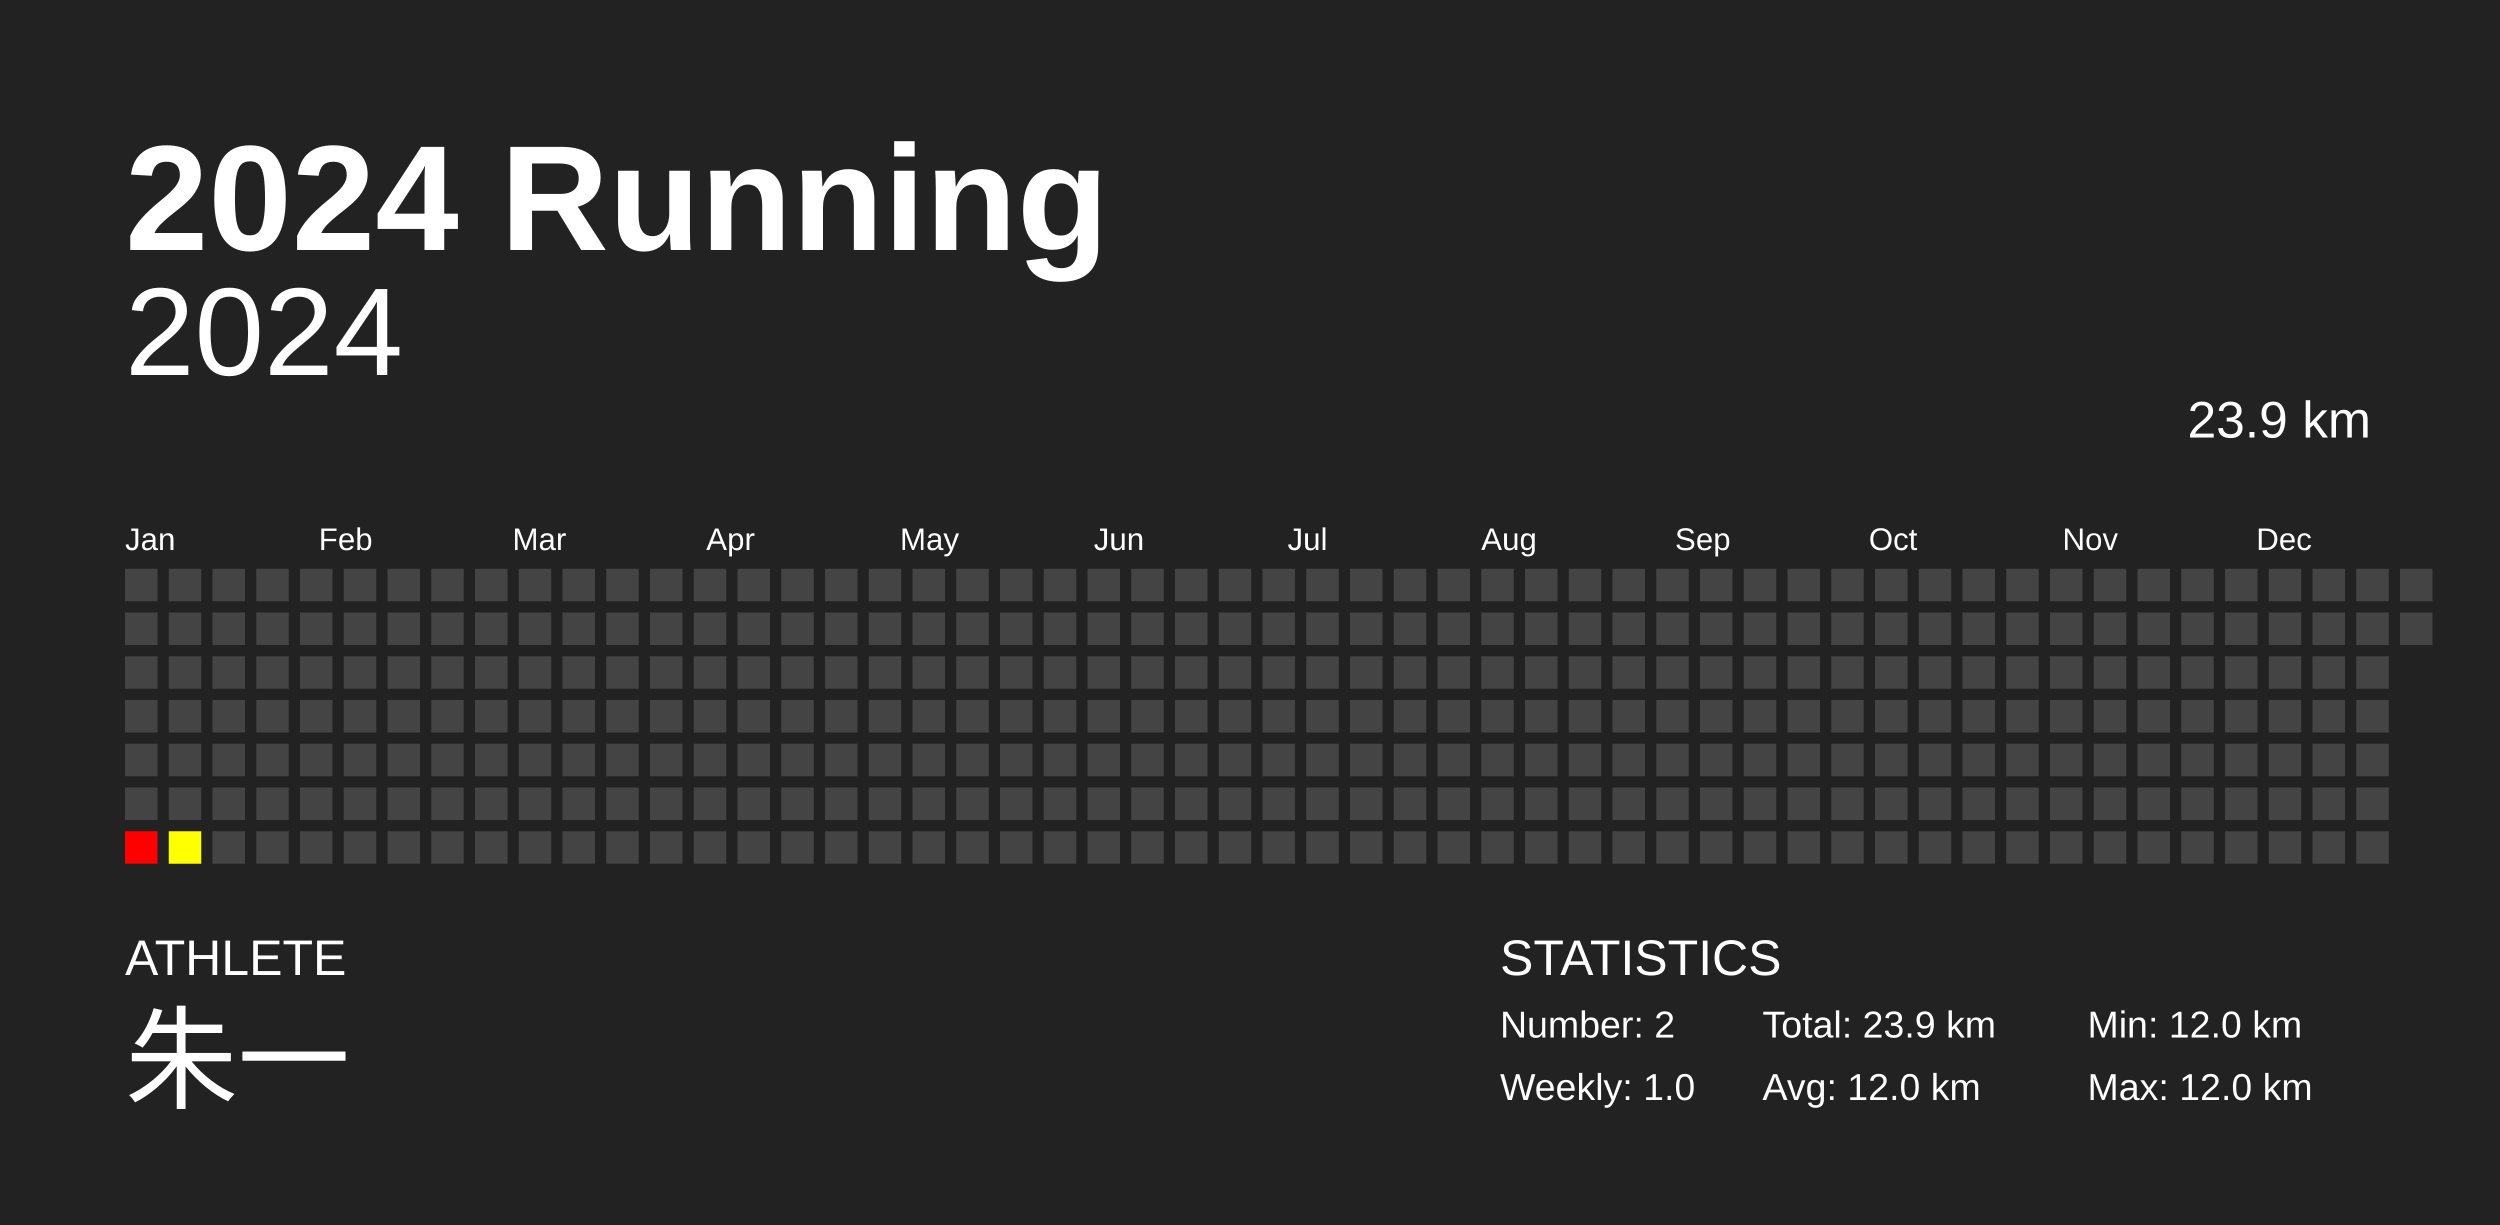
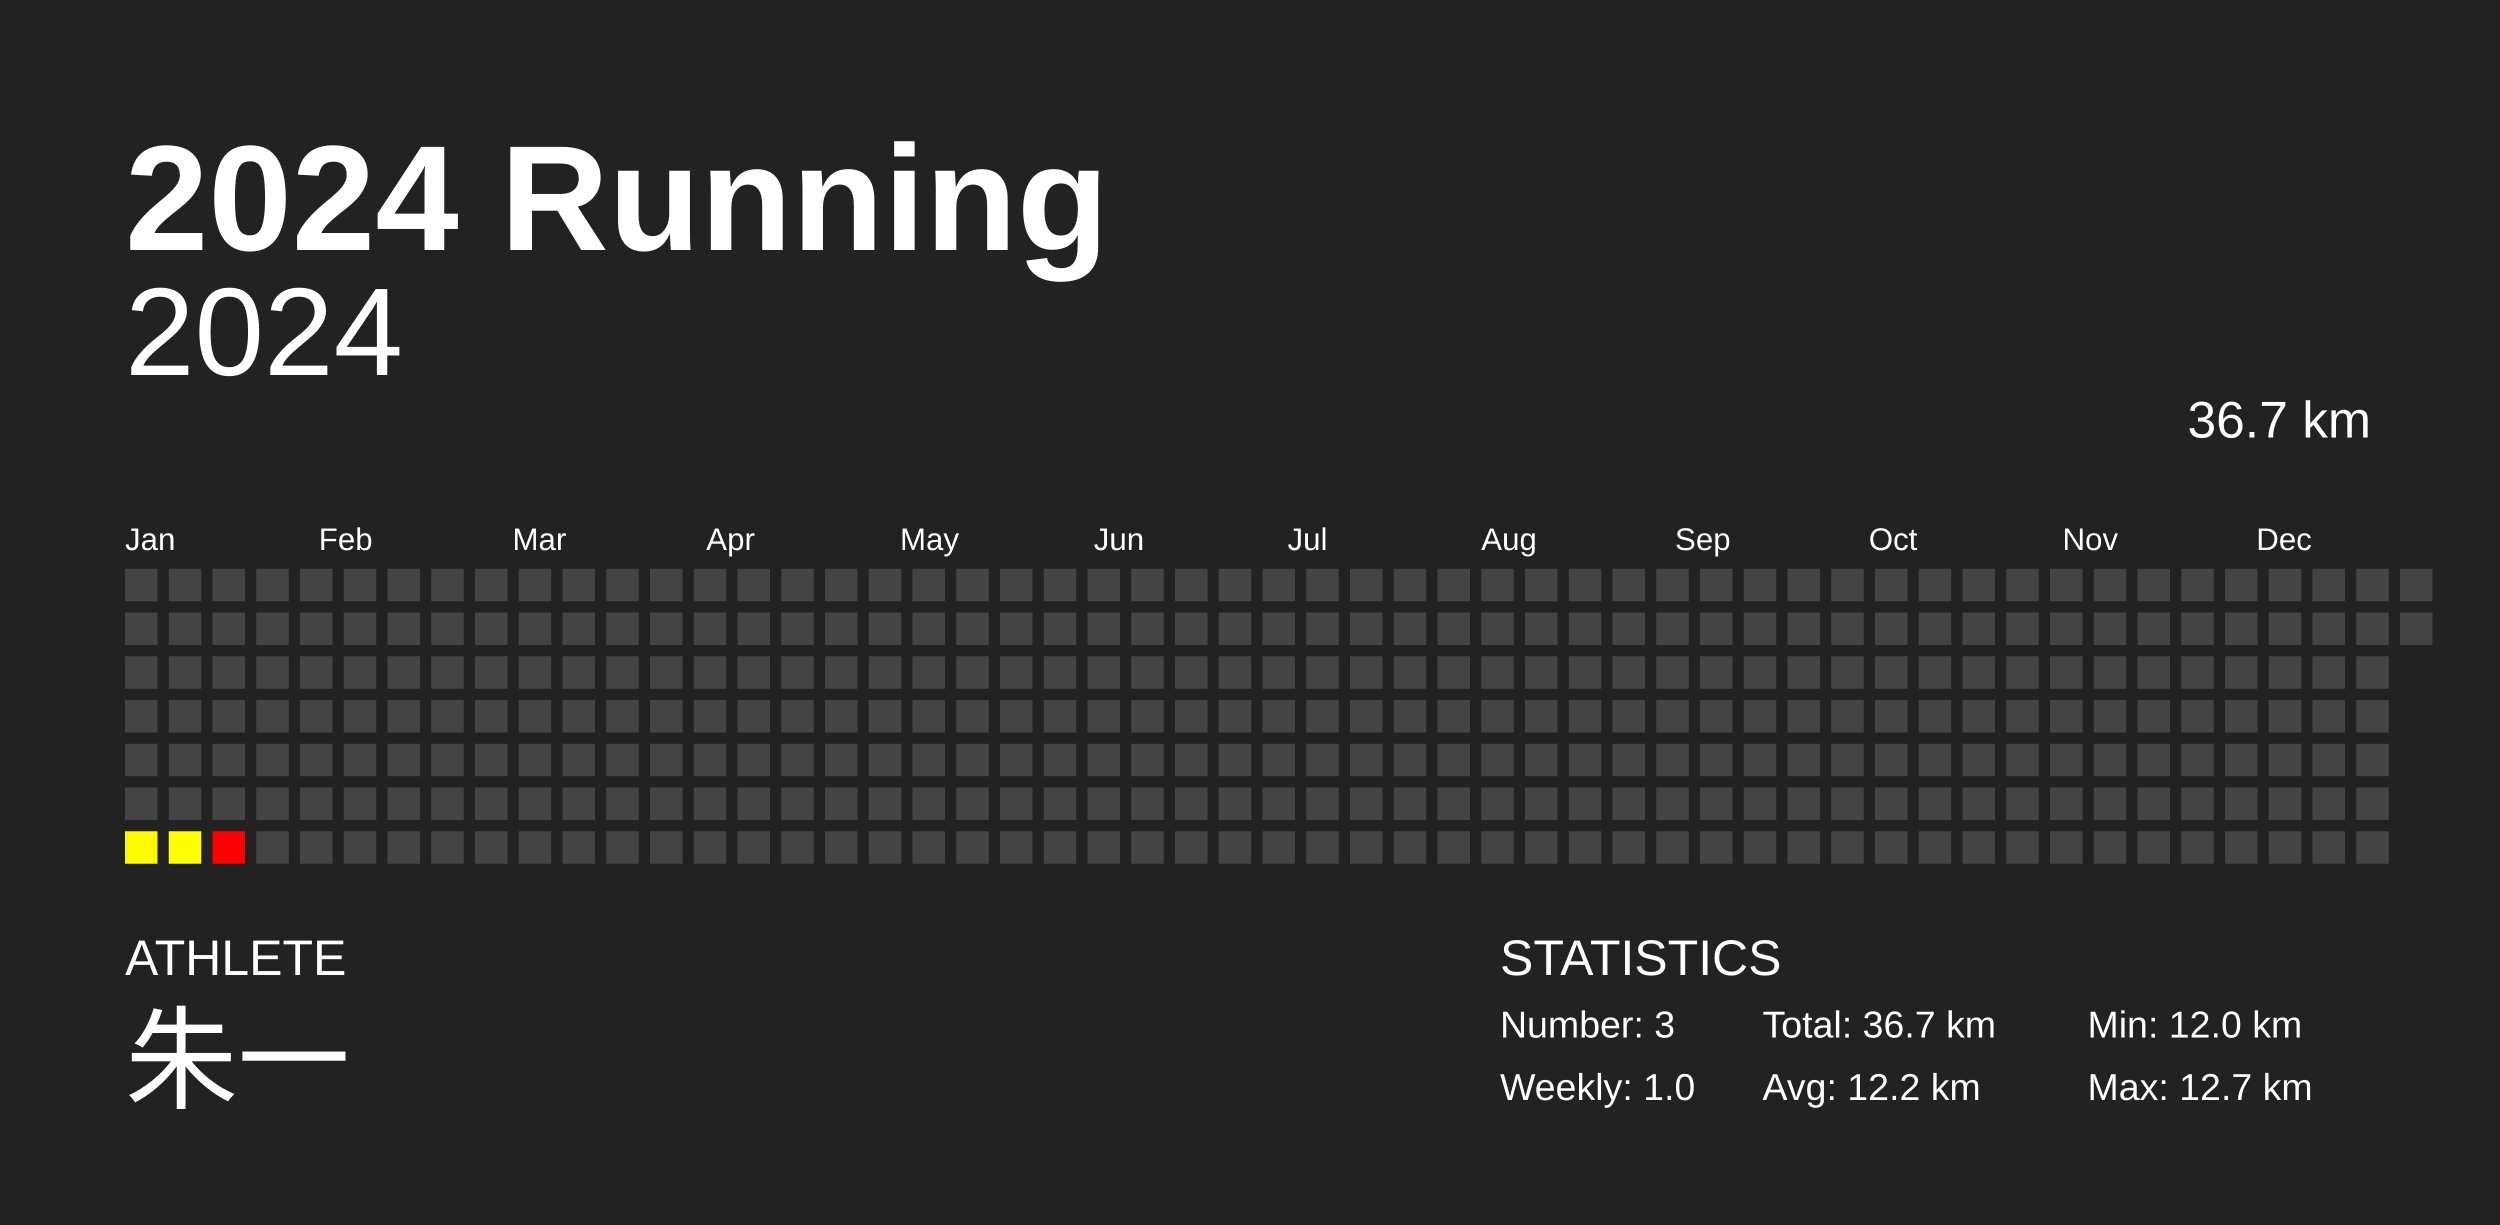
<svg xmlns="http://www.w3.org/2000/svg" baseProfile="full" height="98mm" version="1.1" viewBox="0,0,200,98" width="200mm">
  <defs />
  <rect fill="#222222" height="98" width="200" x="0" y="0" />
  <text fill="#FFFFFF" style="font-size:12px; font-family:Arial; font-weight:bold;" x="10" y="20">2024 Running</text>
  <text fill="#FFFFFF" style="font-size:4px; font-family:Arial" x="10" y="78">ATHLETE</text>
  <text fill="#FFFFFF" style="font-size:9px; font-family:Arial" x="10" y="88">朱一</text>
  <text fill="#FFFFFF" style="font-size:4px; font-family:Arial" x="120" y="78">STATISTICS</text>
-   <text fill="#FFFFFF" style="font-size:3px; font-family:Arial" x="120" y="83">Number: 2</text>
+   <text fill="#FFFFFF" style="font-size:3px; font-family:Arial" x="120" y="83">Number: 3</text>
  <text fill="#FFFFFF" style="font-size:3px; font-family:Arial" x="120" y="88">Weekly: 1.0</text>
-   <text fill="#FFFFFF" style="font-size:3px; font-family:Arial" x="141" y="83">Total: 23.9 km</text>
-   <text fill="#FFFFFF" style="font-size:3px; font-family:Arial" x="141" y="88">Avg: 12.0 km</text>
+   <text fill="#FFFFFF" style="font-size:3px; font-family:Arial" x="141" y="83">Total: 36.7 km</text>
+   <text fill="#FFFFFF" style="font-size:3px; font-family:Arial" x="141" y="88">Avg: 12.2 km</text>
  <text fill="#FFFFFF" style="font-size:3px; font-family:Arial" x="167" y="83">Min: 12.0 km</text>
-   <text fill="#FFFFFF" style="font-size:3px; font-family:Arial" x="167" y="88">Max: 12.0 km</text>
+   <text fill="#FFFFFF" style="font-size:3px; font-family:Arial" x="167" y="88">Max: 12.7 km</text>
  <text alignment-baseline="hanging" fill="#FFFFFF" style="font-size:10.0px; font-family:Arial;" x="10" y="30">2024</text>
-   <text alignment-baseline="hanging" fill="#FFFFFF" style="font-size:4.125px; font-family:Arial;" x="175" y="35">23.9 km</text>
+   <text alignment-baseline="hanging" fill="#FFFFFF" style="font-size:4.125px; font-family:Arial;" x="175" y="35">36.7 km</text>
  <text fill="#FFFFFF" style="font-size:2.5px; font-family:Arial" x="10.0" y="44">Jan</text>
  <text fill="#FFFFFF" style="font-size:2.5px; font-family:Arial" x="25.5" y="44">Feb</text>
  <text fill="#FFFFFF" style="font-size:2.5px; font-family:Arial" x="41.0" y="44">Mar</text>
  <text fill="#FFFFFF" style="font-size:2.5px; font-family:Arial" x="56.5" y="44">Apr</text>
  <text fill="#FFFFFF" style="font-size:2.5px; font-family:Arial" x="72.0" y="44">May</text>
  <text fill="#FFFFFF" style="font-size:2.5px; font-family:Arial" x="87.5" y="44">Jun</text>
  <text fill="#FFFFFF" style="font-size:2.5px; font-family:Arial" x="103.0" y="44">Jul</text>
  <text fill="#FFFFFF" style="font-size:2.5px; font-family:Arial" x="118.5" y="44">Aug</text>
  <text fill="#FFFFFF" style="font-size:2.5px; font-family:Arial" x="134.0" y="44">Sep</text>
  <text fill="#FFFFFF" style="font-size:2.5px; font-family:Arial" x="149.5" y="44">Oct</text>
  <text fill="#FFFFFF" style="font-size:2.5px; font-family:Arial" x="165.0" y="44">Nov</text>
  <text fill="#FFFFFF" style="font-size:2.5px; font-family:Arial" x="180.5" y="44">Dec</text>
  <rect fill="#444444" height="2.6" width="2.6" x="10.0" y="45.5" />
  <rect fill="#444444" height="2.6" width="2.6" x="10.0" y="49.0" />
  <rect fill="#444444" height="2.6" width="2.6" x="10.0" y="52.5" />
  <rect fill="#444444" height="2.6" width="2.6" x="10.0" y="56.0" />
  <rect fill="#444444" height="2.6" width="2.6" x="10.0" y="59.5" />
  <rect fill="#444444" height="2.6" width="2.6" x="10.0" y="63.0" />
-   <rect fill="#ff0000" height="2.6" width="2.6" x="10.0" y="66.5" />
+   <rect fill="#fffa00" height="2.6" width="2.6" x="10.0" y="66.5" />
  <rect fill="#444444" height="2.6" width="2.6" x="13.5" y="45.5" />
  <rect fill="#444444" height="2.6" width="2.6" x="13.5" y="49.0" />
  <rect fill="#444444" height="2.6" width="2.6" x="13.5" y="52.5" />
  <rect fill="#444444" height="2.6" width="2.6" x="13.5" y="56.0" />
  <rect fill="#444444" height="2.6" width="2.6" x="13.5" y="59.5" />
  <rect fill="#444444" height="2.6" width="2.6" x="13.5" y="63.0" />
  <rect fill="#ffff00" height="2.6" width="2.6" x="13.5" y="66.5" />
  <rect fill="#444444" height="2.6" width="2.6" x="17.0" y="45.5" />
  <rect fill="#444444" height="2.6" width="2.6" x="17.0" y="49.0" />
  <rect fill="#444444" height="2.6" width="2.6" x="17.0" y="52.5" />
  <rect fill="#444444" height="2.6" width="2.6" x="17.0" y="56.0" />
  <rect fill="#444444" height="2.6" width="2.6" x="17.0" y="59.5" />
  <rect fill="#444444" height="2.6" width="2.6" x="17.0" y="63.0" />
-   <rect fill="#444444" height="2.6" width="2.6" x="17.0" y="66.5" />
+   <rect fill="#ff0000" height="2.6" width="2.6" x="17.0" y="66.5" />
  <rect fill="#444444" height="2.6" width="2.6" x="20.5" y="45.5" />
  <rect fill="#444444" height="2.6" width="2.6" x="20.5" y="49.0" />
  <rect fill="#444444" height="2.6" width="2.6" x="20.5" y="52.5" />
  <rect fill="#444444" height="2.6" width="2.6" x="20.5" y="56.0" />
  <rect fill="#444444" height="2.6" width="2.6" x="20.5" y="59.5" />
  <rect fill="#444444" height="2.6" width="2.6" x="20.5" y="63.0" />
  <rect fill="#444444" height="2.6" width="2.6" x="20.5" y="66.5" />
  <rect fill="#444444" height="2.6" width="2.6" x="24.0" y="45.5" />
  <rect fill="#444444" height="2.6" width="2.6" x="24.0" y="49.0" />
  <rect fill="#444444" height="2.6" width="2.6" x="24.0" y="52.5" />
  <rect fill="#444444" height="2.6" width="2.6" x="24.0" y="56.0" />
  <rect fill="#444444" height="2.6" width="2.6" x="24.0" y="59.5" />
  <rect fill="#444444" height="2.6" width="2.6" x="24.0" y="63.0" />
  <rect fill="#444444" height="2.6" width="2.6" x="24.0" y="66.5" />
  <rect fill="#444444" height="2.6" width="2.6" x="27.5" y="45.5" />
  <rect fill="#444444" height="2.6" width="2.6" x="27.5" y="49.0" />
  <rect fill="#444444" height="2.6" width="2.6" x="27.5" y="52.5" />
  <rect fill="#444444" height="2.6" width="2.6" x="27.5" y="56.0" />
  <rect fill="#444444" height="2.6" width="2.6" x="27.5" y="59.5" />
  <rect fill="#444444" height="2.6" width="2.6" x="27.5" y="63.0" />
  <rect fill="#444444" height="2.6" width="2.6" x="27.5" y="66.5" />
  <rect fill="#444444" height="2.6" width="2.6" x="31.0" y="45.5" />
  <rect fill="#444444" height="2.6" width="2.6" x="31.0" y="49.0" />
  <rect fill="#444444" height="2.6" width="2.6" x="31.0" y="52.5" />
  <rect fill="#444444" height="2.6" width="2.6" x="31.0" y="56.0" />
  <rect fill="#444444" height="2.6" width="2.6" x="31.0" y="59.5" />
  <rect fill="#444444" height="2.6" width="2.6" x="31.0" y="63.0" />
  <rect fill="#444444" height="2.6" width="2.6" x="31.0" y="66.5" />
  <rect fill="#444444" height="2.6" width="2.6" x="34.5" y="45.5" />
  <rect fill="#444444" height="2.6" width="2.6" x="34.5" y="49.0" />
  <rect fill="#444444" height="2.6" width="2.6" x="34.5" y="52.5" />
  <rect fill="#444444" height="2.6" width="2.6" x="34.5" y="56.0" />
  <rect fill="#444444" height="2.6" width="2.6" x="34.5" y="59.5" />
  <rect fill="#444444" height="2.6" width="2.6" x="34.5" y="63.0" />
  <rect fill="#444444" height="2.6" width="2.6" x="34.5" y="66.5" />
  <rect fill="#444444" height="2.6" width="2.6" x="38.0" y="45.5" />
  <rect fill="#444444" height="2.6" width="2.6" x="38.0" y="49.0" />
  <rect fill="#444444" height="2.6" width="2.6" x="38.0" y="52.5" />
  <rect fill="#444444" height="2.6" width="2.6" x="38.0" y="56.0" />
  <rect fill="#444444" height="2.6" width="2.6" x="38.0" y="59.5" />
  <rect fill="#444444" height="2.6" width="2.6" x="38.0" y="63.0" />
  <rect fill="#444444" height="2.6" width="2.6" x="38.0" y="66.5" />
  <rect fill="#444444" height="2.6" width="2.6" x="41.5" y="45.5" />
  <rect fill="#444444" height="2.6" width="2.6" x="41.5" y="49.0" />
  <rect fill="#444444" height="2.6" width="2.6" x="41.5" y="52.5" />
  <rect fill="#444444" height="2.6" width="2.6" x="41.5" y="56.0" />
  <rect fill="#444444" height="2.6" width="2.6" x="41.5" y="59.5" />
  <rect fill="#444444" height="2.6" width="2.6" x="41.5" y="63.0" />
  <rect fill="#444444" height="2.6" width="2.6" x="41.5" y="66.5" />
  <rect fill="#444444" height="2.6" width="2.6" x="45.0" y="45.5" />
  <rect fill="#444444" height="2.6" width="2.6" x="45.0" y="49.0" />
  <rect fill="#444444" height="2.6" width="2.6" x="45.0" y="52.5" />
  <rect fill="#444444" height="2.6" width="2.6" x="45.0" y="56.0" />
  <rect fill="#444444" height="2.6" width="2.6" x="45.0" y="59.5" />
  <rect fill="#444444" height="2.6" width="2.6" x="45.0" y="63.0" />
  <rect fill="#444444" height="2.6" width="2.6" x="45.0" y="66.5" />
  <rect fill="#444444" height="2.6" width="2.6" x="48.5" y="45.5" />
  <rect fill="#444444" height="2.6" width="2.6" x="48.5" y="49.0" />
  <rect fill="#444444" height="2.6" width="2.6" x="48.5" y="52.5" />
  <rect fill="#444444" height="2.6" width="2.6" x="48.5" y="56.0" />
  <rect fill="#444444" height="2.6" width="2.6" x="48.5" y="59.5" />
  <rect fill="#444444" height="2.6" width="2.6" x="48.5" y="63.0" />
  <rect fill="#444444" height="2.6" width="2.6" x="48.5" y="66.5" />
  <rect fill="#444444" height="2.6" width="2.6" x="52.0" y="45.5" />
  <rect fill="#444444" height="2.6" width="2.6" x="52.0" y="49.0" />
  <rect fill="#444444" height="2.6" width="2.6" x="52.0" y="52.5" />
  <rect fill="#444444" height="2.6" width="2.6" x="52.0" y="56.0" />
  <rect fill="#444444" height="2.6" width="2.6" x="52.0" y="59.5" />
  <rect fill="#444444" height="2.6" width="2.6" x="52.0" y="63.0" />
  <rect fill="#444444" height="2.6" width="2.6" x="52.0" y="66.5" />
  <rect fill="#444444" height="2.6" width="2.6" x="55.5" y="45.5" />
  <rect fill="#444444" height="2.6" width="2.6" x="55.5" y="49.0" />
  <rect fill="#444444" height="2.6" width="2.6" x="55.5" y="52.5" />
  <rect fill="#444444" height="2.6" width="2.6" x="55.5" y="56.0" />
  <rect fill="#444444" height="2.6" width="2.6" x="55.5" y="59.5" />
  <rect fill="#444444" height="2.6" width="2.6" x="55.5" y="63.0" />
  <rect fill="#444444" height="2.6" width="2.6" x="55.5" y="66.5" />
  <rect fill="#444444" height="2.6" width="2.6" x="59.0" y="45.5" />
  <rect fill="#444444" height="2.6" width="2.6" x="59.0" y="49.0" />
  <rect fill="#444444" height="2.6" width="2.6" x="59.0" y="52.5" />
  <rect fill="#444444" height="2.6" width="2.6" x="59.0" y="56.0" />
  <rect fill="#444444" height="2.6" width="2.6" x="59.0" y="59.5" />
  <rect fill="#444444" height="2.6" width="2.6" x="59.0" y="63.0" />
  <rect fill="#444444" height="2.6" width="2.6" x="59.0" y="66.5" />
  <rect fill="#444444" height="2.6" width="2.6" x="62.5" y="45.5" />
  <rect fill="#444444" height="2.6" width="2.6" x="62.5" y="49.0" />
  <rect fill="#444444" height="2.6" width="2.6" x="62.5" y="52.5" />
  <rect fill="#444444" height="2.6" width="2.6" x="62.5" y="56.0" />
  <rect fill="#444444" height="2.6" width="2.6" x="62.5" y="59.5" />
  <rect fill="#444444" height="2.6" width="2.6" x="62.5" y="63.0" />
  <rect fill="#444444" height="2.6" width="2.6" x="62.5" y="66.5" />
  <rect fill="#444444" height="2.6" width="2.6" x="66.0" y="45.5" />
  <rect fill="#444444" height="2.6" width="2.6" x="66.0" y="49.0" />
  <rect fill="#444444" height="2.6" width="2.6" x="66.0" y="52.5" />
  <rect fill="#444444" height="2.6" width="2.6" x="66.0" y="56.0" />
  <rect fill="#444444" height="2.6" width="2.6" x="66.0" y="59.5" />
  <rect fill="#444444" height="2.6" width="2.6" x="66.0" y="63.0" />
  <rect fill="#444444" height="2.6" width="2.6" x="66.0" y="66.5" />
  <rect fill="#444444" height="2.6" width="2.6" x="69.5" y="45.5" />
  <rect fill="#444444" height="2.6" width="2.6" x="69.5" y="49.0" />
  <rect fill="#444444" height="2.6" width="2.6" x="69.5" y="52.5" />
  <rect fill="#444444" height="2.6" width="2.6" x="69.5" y="56.0" />
  <rect fill="#444444" height="2.6" width="2.6" x="69.5" y="59.5" />
  <rect fill="#444444" height="2.6" width="2.6" x="69.5" y="63.0" />
  <rect fill="#444444" height="2.6" width="2.6" x="69.5" y="66.5" />
  <rect fill="#444444" height="2.6" width="2.6" x="73.0" y="45.5" />
  <rect fill="#444444" height="2.6" width="2.6" x="73.0" y="49.0" />
  <rect fill="#444444" height="2.6" width="2.6" x="73.0" y="52.5" />
  <rect fill="#444444" height="2.6" width="2.6" x="73.0" y="56.0" />
  <rect fill="#444444" height="2.6" width="2.6" x="73.0" y="59.5" />
  <rect fill="#444444" height="2.6" width="2.6" x="73.0" y="63.0" />
  <rect fill="#444444" height="2.6" width="2.6" x="73.0" y="66.5" />
  <rect fill="#444444" height="2.6" width="2.6" x="76.5" y="45.5" />
  <rect fill="#444444" height="2.6" width="2.6" x="76.5" y="49.0" />
  <rect fill="#444444" height="2.6" width="2.6" x="76.5" y="52.5" />
  <rect fill="#444444" height="2.6" width="2.6" x="76.5" y="56.0" />
  <rect fill="#444444" height="2.6" width="2.6" x="76.5" y="59.5" />
  <rect fill="#444444" height="2.6" width="2.6" x="76.5" y="63.0" />
  <rect fill="#444444" height="2.6" width="2.6" x="76.5" y="66.5" />
  <rect fill="#444444" height="2.6" width="2.6" x="80.0" y="45.5" />
  <rect fill="#444444" height="2.6" width="2.6" x="80.0" y="49.0" />
  <rect fill="#444444" height="2.6" width="2.6" x="80.0" y="52.5" />
  <rect fill="#444444" height="2.6" width="2.6" x="80.0" y="56.0" />
  <rect fill="#444444" height="2.6" width="2.6" x="80.0" y="59.5" />
  <rect fill="#444444" height="2.6" width="2.6" x="80.0" y="63.0" />
  <rect fill="#444444" height="2.6" width="2.6" x="80.0" y="66.5" />
  <rect fill="#444444" height="2.6" width="2.6" x="83.5" y="45.5" />
  <rect fill="#444444" height="2.6" width="2.6" x="83.5" y="49.0" />
  <rect fill="#444444" height="2.6" width="2.6" x="83.5" y="52.5" />
  <rect fill="#444444" height="2.6" width="2.6" x="83.5" y="56.0" />
  <rect fill="#444444" height="2.6" width="2.6" x="83.5" y="59.5" />
  <rect fill="#444444" height="2.6" width="2.6" x="83.5" y="63.0" />
  <rect fill="#444444" height="2.6" width="2.6" x="83.5" y="66.5" />
  <rect fill="#444444" height="2.6" width="2.6" x="87.0" y="45.5" />
  <rect fill="#444444" height="2.6" width="2.6" x="87.0" y="49.0" />
  <rect fill="#444444" height="2.6" width="2.6" x="87.0" y="52.5" />
  <rect fill="#444444" height="2.6" width="2.6" x="87.0" y="56.0" />
  <rect fill="#444444" height="2.6" width="2.6" x="87.0" y="59.5" />
  <rect fill="#444444" height="2.6" width="2.6" x="87.0" y="63.0" />
  <rect fill="#444444" height="2.6" width="2.6" x="87.0" y="66.5" />
  <rect fill="#444444" height="2.6" width="2.6" x="90.5" y="45.5" />
  <rect fill="#444444" height="2.6" width="2.6" x="90.5" y="49.0" />
  <rect fill="#444444" height="2.6" width="2.6" x="90.5" y="52.5" />
  <rect fill="#444444" height="2.6" width="2.6" x="90.5" y="56.0" />
  <rect fill="#444444" height="2.6" width="2.6" x="90.5" y="59.5" />
  <rect fill="#444444" height="2.6" width="2.6" x="90.5" y="63.0" />
  <rect fill="#444444" height="2.6" width="2.6" x="90.5" y="66.5" />
  <rect fill="#444444" height="2.6" width="2.6" x="94.0" y="45.5" />
  <rect fill="#444444" height="2.6" width="2.6" x="94.0" y="49.0" />
  <rect fill="#444444" height="2.6" width="2.6" x="94.0" y="52.5" />
  <rect fill="#444444" height="2.6" width="2.6" x="94.0" y="56.0" />
  <rect fill="#444444" height="2.6" width="2.6" x="94.0" y="59.5" />
  <rect fill="#444444" height="2.6" width="2.6" x="94.0" y="63.0" />
  <rect fill="#444444" height="2.6" width="2.6" x="94.0" y="66.5" />
  <rect fill="#444444" height="2.6" width="2.6" x="97.5" y="45.5" />
  <rect fill="#444444" height="2.6" width="2.6" x="97.5" y="49.0" />
  <rect fill="#444444" height="2.6" width="2.6" x="97.5" y="52.5" />
  <rect fill="#444444" height="2.6" width="2.6" x="97.5" y="56.0" />
  <rect fill="#444444" height="2.6" width="2.6" x="97.5" y="59.5" />
  <rect fill="#444444" height="2.6" width="2.6" x="97.5" y="63.0" />
  <rect fill="#444444" height="2.6" width="2.6" x="97.5" y="66.5" />
  <rect fill="#444444" height="2.6" width="2.6" x="101.0" y="45.5" />
  <rect fill="#444444" height="2.6" width="2.6" x="101.0" y="49.0" />
  <rect fill="#444444" height="2.6" width="2.6" x="101.0" y="52.5" />
  <rect fill="#444444" height="2.6" width="2.6" x="101.0" y="56.0" />
  <rect fill="#444444" height="2.6" width="2.6" x="101.0" y="59.5" />
  <rect fill="#444444" height="2.6" width="2.6" x="101.0" y="63.0" />
  <rect fill="#444444" height="2.6" width="2.6" x="101.0" y="66.5" />
  <rect fill="#444444" height="2.6" width="2.6" x="104.5" y="45.5" />
  <rect fill="#444444" height="2.6" width="2.6" x="104.5" y="49.0" />
  <rect fill="#444444" height="2.6" width="2.6" x="104.5" y="52.5" />
  <rect fill="#444444" height="2.6" width="2.6" x="104.5" y="56.0" />
  <rect fill="#444444" height="2.6" width="2.6" x="104.5" y="59.5" />
  <rect fill="#444444" height="2.6" width="2.6" x="104.5" y="63.0" />
  <rect fill="#444444" height="2.6" width="2.6" x="104.5" y="66.5" />
  <rect fill="#444444" height="2.6" width="2.6" x="108.0" y="45.5" />
  <rect fill="#444444" height="2.6" width="2.6" x="108.0" y="49.0" />
  <rect fill="#444444" height="2.6" width="2.6" x="108.0" y="52.5" />
  <rect fill="#444444" height="2.6" width="2.6" x="108.0" y="56.0" />
  <rect fill="#444444" height="2.6" width="2.6" x="108.0" y="59.5" />
  <rect fill="#444444" height="2.6" width="2.6" x="108.0" y="63.0" />
  <rect fill="#444444" height="2.6" width="2.6" x="108.0" y="66.5" />
  <rect fill="#444444" height="2.6" width="2.6" x="111.5" y="45.5" />
  <rect fill="#444444" height="2.6" width="2.6" x="111.5" y="49.0" />
  <rect fill="#444444" height="2.6" width="2.6" x="111.5" y="52.5" />
  <rect fill="#444444" height="2.6" width="2.6" x="111.5" y="56.0" />
  <rect fill="#444444" height="2.6" width="2.6" x="111.5" y="59.5" />
  <rect fill="#444444" height="2.6" width="2.6" x="111.5" y="63.0" />
  <rect fill="#444444" height="2.6" width="2.6" x="111.5" y="66.5" />
  <rect fill="#444444" height="2.6" width="2.6" x="115.0" y="45.5" />
  <rect fill="#444444" height="2.6" width="2.6" x="115.0" y="49.0" />
  <rect fill="#444444" height="2.6" width="2.6" x="115.0" y="52.5" />
  <rect fill="#444444" height="2.6" width="2.6" x="115.0" y="56.0" />
  <rect fill="#444444" height="2.6" width="2.6" x="115.0" y="59.5" />
  <rect fill="#444444" height="2.6" width="2.6" x="115.0" y="63.0" />
  <rect fill="#444444" height="2.6" width="2.6" x="115.0" y="66.5" />
  <rect fill="#444444" height="2.6" width="2.6" x="118.5" y="45.5" />
  <rect fill="#444444" height="2.6" width="2.6" x="118.5" y="49.0" />
  <rect fill="#444444" height="2.6" width="2.6" x="118.5" y="52.5" />
  <rect fill="#444444" height="2.6" width="2.6" x="118.5" y="56.0" />
  <rect fill="#444444" height="2.6" width="2.6" x="118.5" y="59.5" />
  <rect fill="#444444" height="2.6" width="2.6" x="118.5" y="63.0" />
  <rect fill="#444444" height="2.6" width="2.6" x="118.5" y="66.5" />
  <rect fill="#444444" height="2.6" width="2.6" x="122.0" y="45.5" />
  <rect fill="#444444" height="2.6" width="2.6" x="122.0" y="49.0" />
  <rect fill="#444444" height="2.6" width="2.6" x="122.0" y="52.5" />
  <rect fill="#444444" height="2.6" width="2.6" x="122.0" y="56.0" />
  <rect fill="#444444" height="2.6" width="2.6" x="122.0" y="59.5" />
  <rect fill="#444444" height="2.6" width="2.6" x="122.0" y="63.0" />
  <rect fill="#444444" height="2.6" width="2.6" x="122.0" y="66.5" />
  <rect fill="#444444" height="2.6" width="2.6" x="125.5" y="45.5" />
  <rect fill="#444444" height="2.6" width="2.6" x="125.5" y="49.0" />
  <rect fill="#444444" height="2.6" width="2.6" x="125.5" y="52.5" />
  <rect fill="#444444" height="2.6" width="2.6" x="125.5" y="56.0" />
  <rect fill="#444444" height="2.6" width="2.6" x="125.5" y="59.5" />
  <rect fill="#444444" height="2.6" width="2.6" x="125.5" y="63.0" />
  <rect fill="#444444" height="2.6" width="2.6" x="125.5" y="66.5" />
  <rect fill="#444444" height="2.6" width="2.6" x="129.0" y="45.5" />
  <rect fill="#444444" height="2.6" width="2.6" x="129.0" y="49.0" />
  <rect fill="#444444" height="2.6" width="2.6" x="129.0" y="52.5" />
  <rect fill="#444444" height="2.6" width="2.6" x="129.0" y="56.0" />
  <rect fill="#444444" height="2.6" width="2.6" x="129.0" y="59.5" />
  <rect fill="#444444" height="2.6" width="2.6" x="129.0" y="63.0" />
  <rect fill="#444444" height="2.6" width="2.6" x="129.0" y="66.5" />
  <rect fill="#444444" height="2.6" width="2.6" x="132.5" y="45.5" />
  <rect fill="#444444" height="2.6" width="2.6" x="132.5" y="49.0" />
  <rect fill="#444444" height="2.6" width="2.6" x="132.5" y="52.5" />
  <rect fill="#444444" height="2.6" width="2.6" x="132.5" y="56.0" />
  <rect fill="#444444" height="2.6" width="2.6" x="132.5" y="59.5" />
  <rect fill="#444444" height="2.6" width="2.6" x="132.5" y="63.0" />
  <rect fill="#444444" height="2.6" width="2.6" x="132.5" y="66.5" />
  <rect fill="#444444" height="2.6" width="2.6" x="136.0" y="45.5" />
  <rect fill="#444444" height="2.6" width="2.6" x="136.0" y="49.0" />
  <rect fill="#444444" height="2.6" width="2.6" x="136.0" y="52.5" />
  <rect fill="#444444" height="2.6" width="2.6" x="136.0" y="56.0" />
  <rect fill="#444444" height="2.6" width="2.6" x="136.0" y="59.5" />
  <rect fill="#444444" height="2.6" width="2.6" x="136.0" y="63.0" />
  <rect fill="#444444" height="2.6" width="2.6" x="136.0" y="66.5" />
  <rect fill="#444444" height="2.6" width="2.6" x="139.5" y="45.5" />
  <rect fill="#444444" height="2.6" width="2.6" x="139.5" y="49.0" />
  <rect fill="#444444" height="2.6" width="2.6" x="139.5" y="52.5" />
  <rect fill="#444444" height="2.6" width="2.6" x="139.5" y="56.0" />
  <rect fill="#444444" height="2.6" width="2.6" x="139.5" y="59.5" />
  <rect fill="#444444" height="2.6" width="2.6" x="139.5" y="63.0" />
  <rect fill="#444444" height="2.6" width="2.6" x="139.5" y="66.5" />
  <rect fill="#444444" height="2.6" width="2.6" x="143.0" y="45.5" />
  <rect fill="#444444" height="2.6" width="2.6" x="143.0" y="49.0" />
  <rect fill="#444444" height="2.6" width="2.6" x="143.0" y="52.5" />
  <rect fill="#444444" height="2.6" width="2.6" x="143.0" y="56.0" />
  <rect fill="#444444" height="2.6" width="2.6" x="143.0" y="59.5" />
  <rect fill="#444444" height="2.6" width="2.6" x="143.0" y="63.0" />
  <rect fill="#444444" height="2.6" width="2.6" x="143.0" y="66.5" />
  <rect fill="#444444" height="2.6" width="2.6" x="146.5" y="45.5" />
  <rect fill="#444444" height="2.6" width="2.6" x="146.5" y="49.0" />
  <rect fill="#444444" height="2.6" width="2.6" x="146.5" y="52.5" />
  <rect fill="#444444" height="2.6" width="2.6" x="146.5" y="56.0" />
  <rect fill="#444444" height="2.6" width="2.6" x="146.5" y="59.5" />
  <rect fill="#444444" height="2.6" width="2.6" x="146.5" y="63.0" />
  <rect fill="#444444" height="2.6" width="2.6" x="146.5" y="66.5" />
  <rect fill="#444444" height="2.6" width="2.6" x="150.0" y="45.5" />
  <rect fill="#444444" height="2.6" width="2.6" x="150.0" y="49.0" />
  <rect fill="#444444" height="2.6" width="2.6" x="150.0" y="52.5" />
  <rect fill="#444444" height="2.6" width="2.6" x="150.0" y="56.0" />
  <rect fill="#444444" height="2.6" width="2.6" x="150.0" y="59.5" />
  <rect fill="#444444" height="2.6" width="2.6" x="150.0" y="63.0" />
  <rect fill="#444444" height="2.6" width="2.6" x="150.0" y="66.5" />
  <rect fill="#444444" height="2.6" width="2.6" x="153.5" y="45.5" />
  <rect fill="#444444" height="2.6" width="2.6" x="153.5" y="49.0" />
  <rect fill="#444444" height="2.6" width="2.6" x="153.5" y="52.5" />
  <rect fill="#444444" height="2.6" width="2.6" x="153.5" y="56.0" />
  <rect fill="#444444" height="2.6" width="2.6" x="153.5" y="59.5" />
  <rect fill="#444444" height="2.6" width="2.6" x="153.5" y="63.0" />
  <rect fill="#444444" height="2.6" width="2.6" x="153.5" y="66.5" />
  <rect fill="#444444" height="2.6" width="2.6" x="157.0" y="45.5" />
  <rect fill="#444444" height="2.6" width="2.6" x="157.0" y="49.0" />
  <rect fill="#444444" height="2.6" width="2.6" x="157.0" y="52.5" />
  <rect fill="#444444" height="2.6" width="2.6" x="157.0" y="56.0" />
  <rect fill="#444444" height="2.6" width="2.6" x="157.0" y="59.5" />
  <rect fill="#444444" height="2.6" width="2.6" x="157.0" y="63.0" />
  <rect fill="#444444" height="2.6" width="2.6" x="157.0" y="66.5" />
  <rect fill="#444444" height="2.6" width="2.6" x="160.5" y="45.5" />
  <rect fill="#444444" height="2.6" width="2.6" x="160.5" y="49.0" />
  <rect fill="#444444" height="2.6" width="2.6" x="160.5" y="52.5" />
  <rect fill="#444444" height="2.6" width="2.6" x="160.5" y="56.0" />
  <rect fill="#444444" height="2.6" width="2.6" x="160.5" y="59.5" />
  <rect fill="#444444" height="2.6" width="2.6" x="160.5" y="63.0" />
  <rect fill="#444444" height="2.6" width="2.6" x="160.5" y="66.5" />
  <rect fill="#444444" height="2.6" width="2.6" x="164.0" y="45.5" />
  <rect fill="#444444" height="2.6" width="2.6" x="164.0" y="49.0" />
  <rect fill="#444444" height="2.6" width="2.6" x="164.0" y="52.5" />
  <rect fill="#444444" height="2.6" width="2.6" x="164.0" y="56.0" />
  <rect fill="#444444" height="2.6" width="2.6" x="164.0" y="59.5" />
  <rect fill="#444444" height="2.6" width="2.6" x="164.0" y="63.0" />
  <rect fill="#444444" height="2.6" width="2.6" x="164.0" y="66.5" />
  <rect fill="#444444" height="2.6" width="2.6" x="167.5" y="45.5" />
  <rect fill="#444444" height="2.6" width="2.6" x="167.5" y="49.0" />
  <rect fill="#444444" height="2.6" width="2.6" x="167.5" y="52.5" />
  <rect fill="#444444" height="2.6" width="2.6" x="167.5" y="56.0" />
  <rect fill="#444444" height="2.6" width="2.6" x="167.5" y="59.5" />
  <rect fill="#444444" height="2.6" width="2.6" x="167.5" y="63.0" />
  <rect fill="#444444" height="2.6" width="2.6" x="167.5" y="66.5" />
  <rect fill="#444444" height="2.6" width="2.6" x="171.0" y="45.5" />
  <rect fill="#444444" height="2.6" width="2.6" x="171.0" y="49.0" />
  <rect fill="#444444" height="2.6" width="2.6" x="171.0" y="52.5" />
  <rect fill="#444444" height="2.6" width="2.6" x="171.0" y="56.0" />
  <rect fill="#444444" height="2.6" width="2.6" x="171.0" y="59.5" />
  <rect fill="#444444" height="2.6" width="2.6" x="171.0" y="63.0" />
  <rect fill="#444444" height="2.6" width="2.6" x="171.0" y="66.5" />
  <rect fill="#444444" height="2.6" width="2.6" x="174.5" y="45.5" />
  <rect fill="#444444" height="2.6" width="2.6" x="174.5" y="49.0" />
  <rect fill="#444444" height="2.6" width="2.6" x="174.5" y="52.5" />
  <rect fill="#444444" height="2.6" width="2.6" x="174.5" y="56.0" />
  <rect fill="#444444" height="2.6" width="2.6" x="174.5" y="59.5" />
  <rect fill="#444444" height="2.6" width="2.6" x="174.5" y="63.0" />
  <rect fill="#444444" height="2.6" width="2.6" x="174.5" y="66.5" />
  <rect fill="#444444" height="2.6" width="2.6" x="178.0" y="45.5" />
  <rect fill="#444444" height="2.6" width="2.6" x="178.0" y="49.0" />
  <rect fill="#444444" height="2.6" width="2.6" x="178.0" y="52.5" />
  <rect fill="#444444" height="2.6" width="2.6" x="178.0" y="56.0" />
  <rect fill="#444444" height="2.6" width="2.6" x="178.0" y="59.5" />
  <rect fill="#444444" height="2.6" width="2.6" x="178.0" y="63.0" />
  <rect fill="#444444" height="2.6" width="2.6" x="178.0" y="66.5" />
  <rect fill="#444444" height="2.6" width="2.6" x="181.5" y="45.5" />
  <rect fill="#444444" height="2.6" width="2.6" x="181.5" y="49.0" />
  <rect fill="#444444" height="2.6" width="2.6" x="181.5" y="52.5" />
  <rect fill="#444444" height="2.6" width="2.6" x="181.5" y="56.0" />
  <rect fill="#444444" height="2.6" width="2.6" x="181.5" y="59.5" />
  <rect fill="#444444" height="2.6" width="2.6" x="181.5" y="63.0" />
  <rect fill="#444444" height="2.6" width="2.6" x="181.5" y="66.5" />
  <rect fill="#444444" height="2.6" width="2.6" x="185.0" y="45.5" />
  <rect fill="#444444" height="2.6" width="2.6" x="185.0" y="49.0" />
  <rect fill="#444444" height="2.6" width="2.6" x="185.0" y="52.5" />
  <rect fill="#444444" height="2.6" width="2.6" x="185.0" y="56.0" />
  <rect fill="#444444" height="2.6" width="2.6" x="185.0" y="59.5" />
  <rect fill="#444444" height="2.6" width="2.6" x="185.0" y="63.0" />
  <rect fill="#444444" height="2.6" width="2.6" x="185.0" y="66.5" />
  <rect fill="#444444" height="2.6" width="2.6" x="188.5" y="45.5" />
  <rect fill="#444444" height="2.6" width="2.6" x="188.5" y="49.0" />
  <rect fill="#444444" height="2.6" width="2.6" x="188.5" y="52.5" />
  <rect fill="#444444" height="2.6" width="2.6" x="188.5" y="56.0" />
  <rect fill="#444444" height="2.6" width="2.6" x="188.5" y="59.5" />
  <rect fill="#444444" height="2.6" width="2.6" x="188.5" y="63.0" />
  <rect fill="#444444" height="2.6" width="2.6" x="188.5" y="66.5" />
  <rect fill="#444444" height="2.6" width="2.6" x="192.0" y="45.5" />
  <rect fill="#444444" height="2.6" width="2.6" x="192.0" y="49.0" />
</svg>
